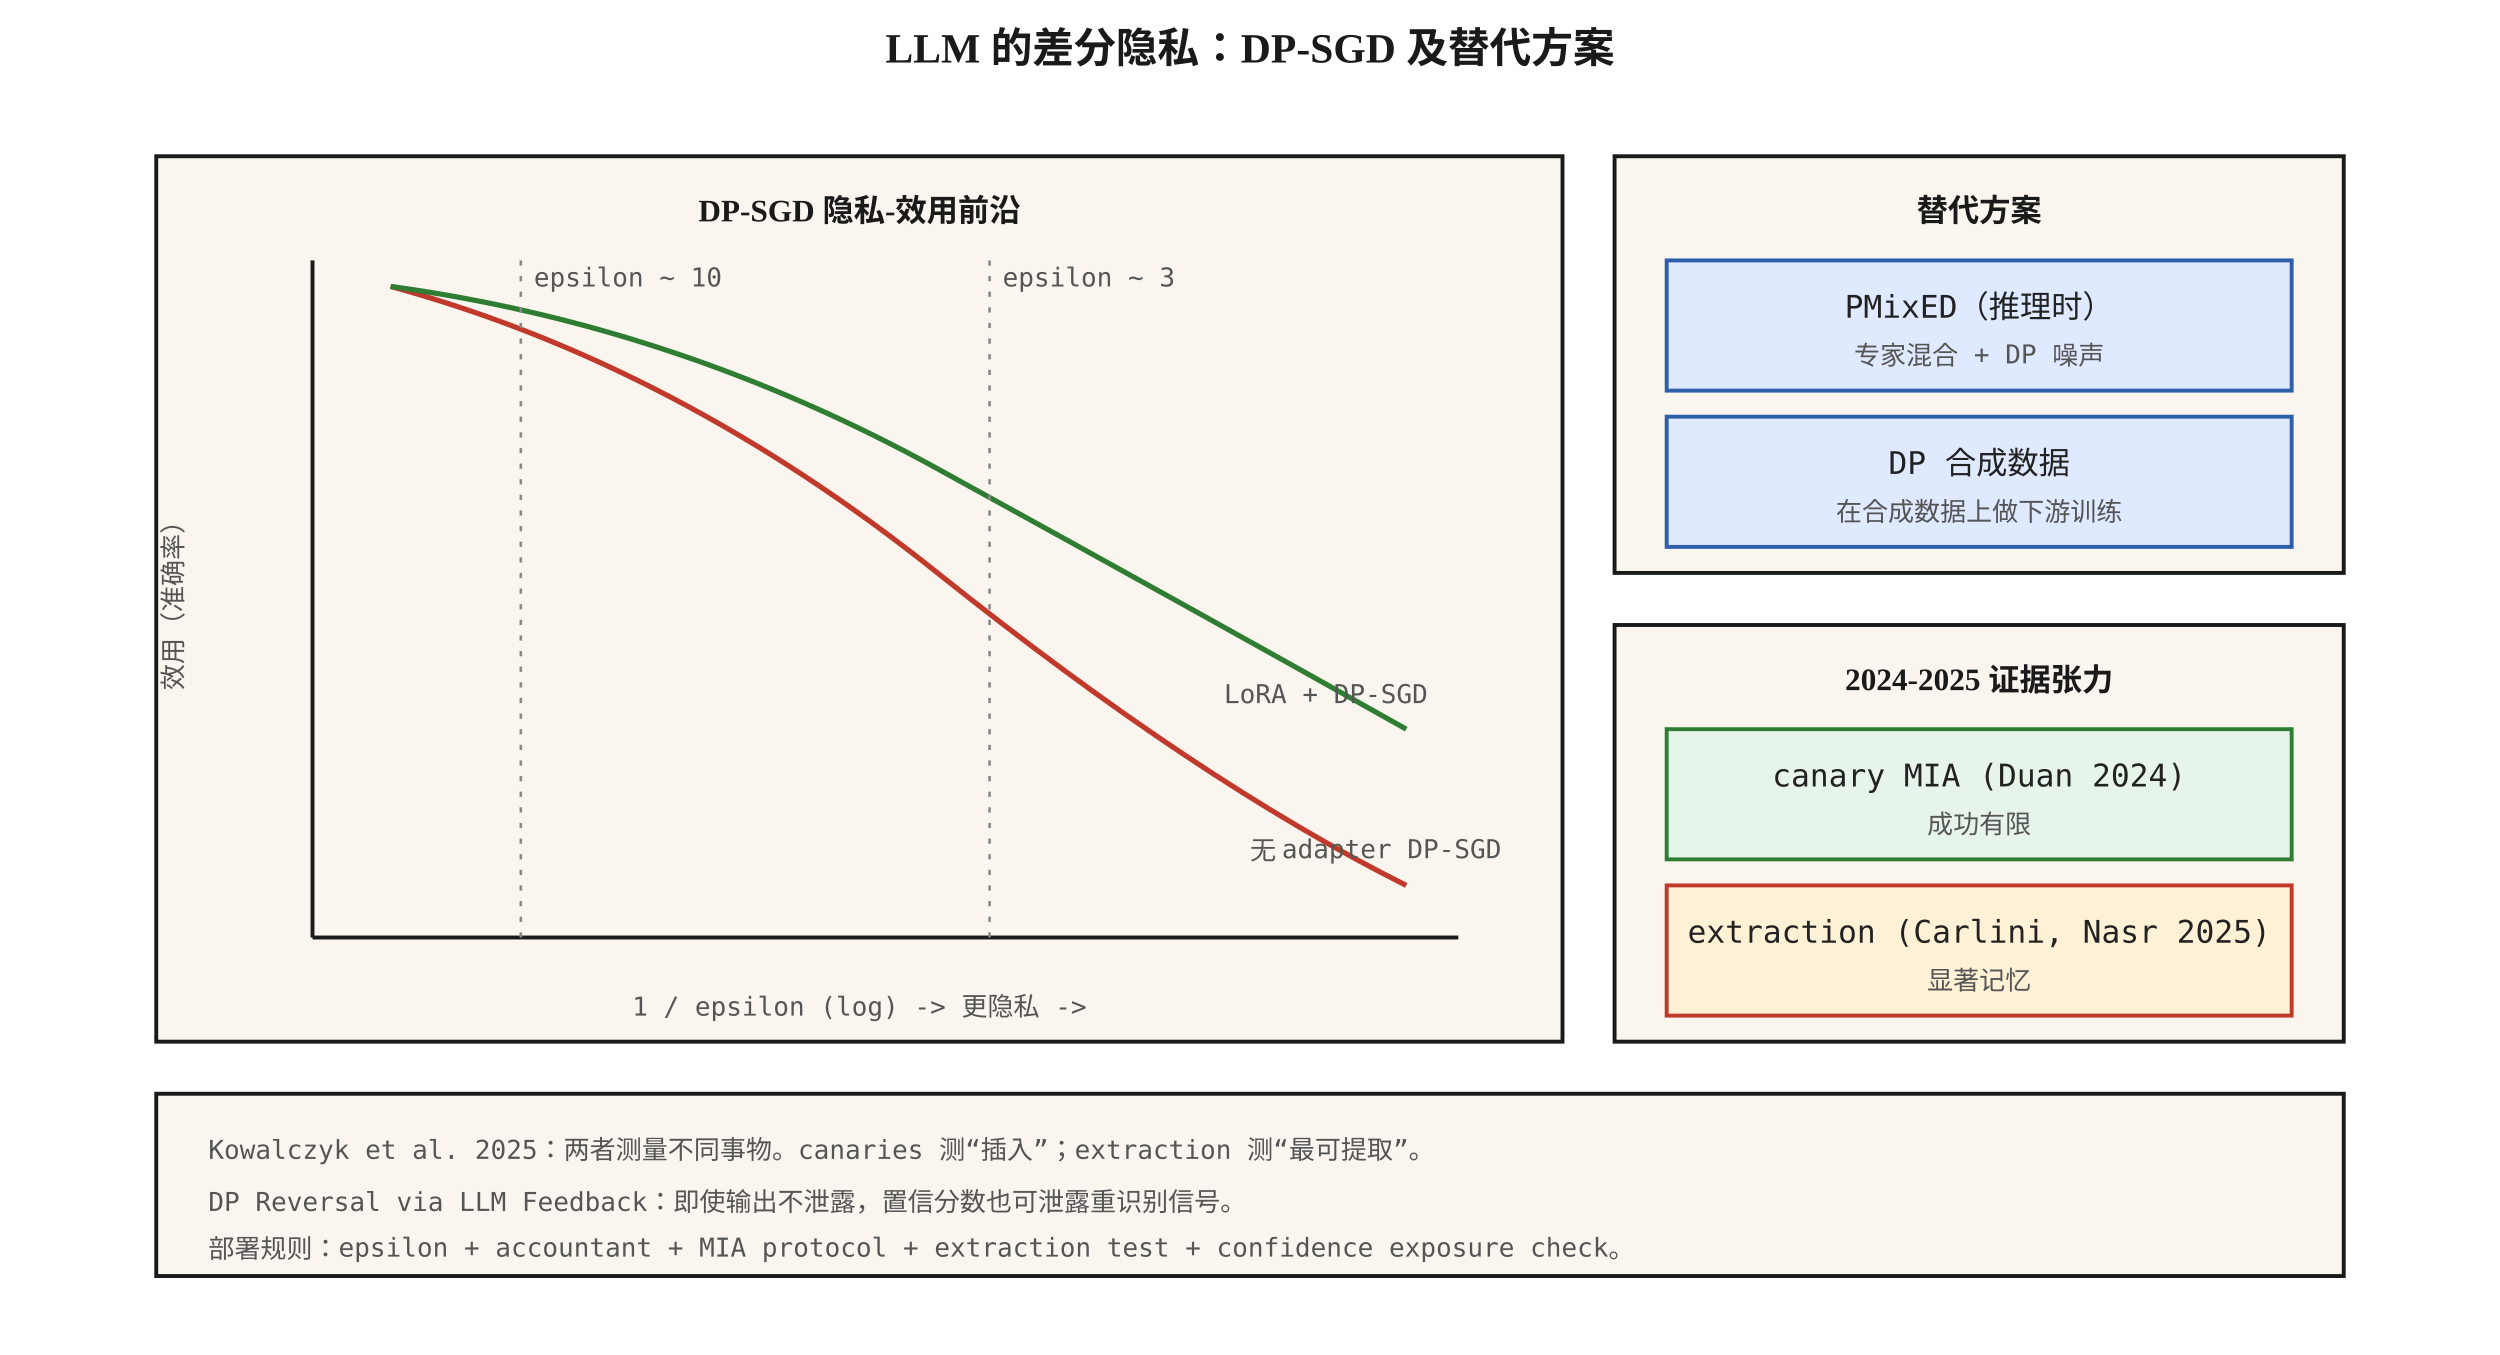
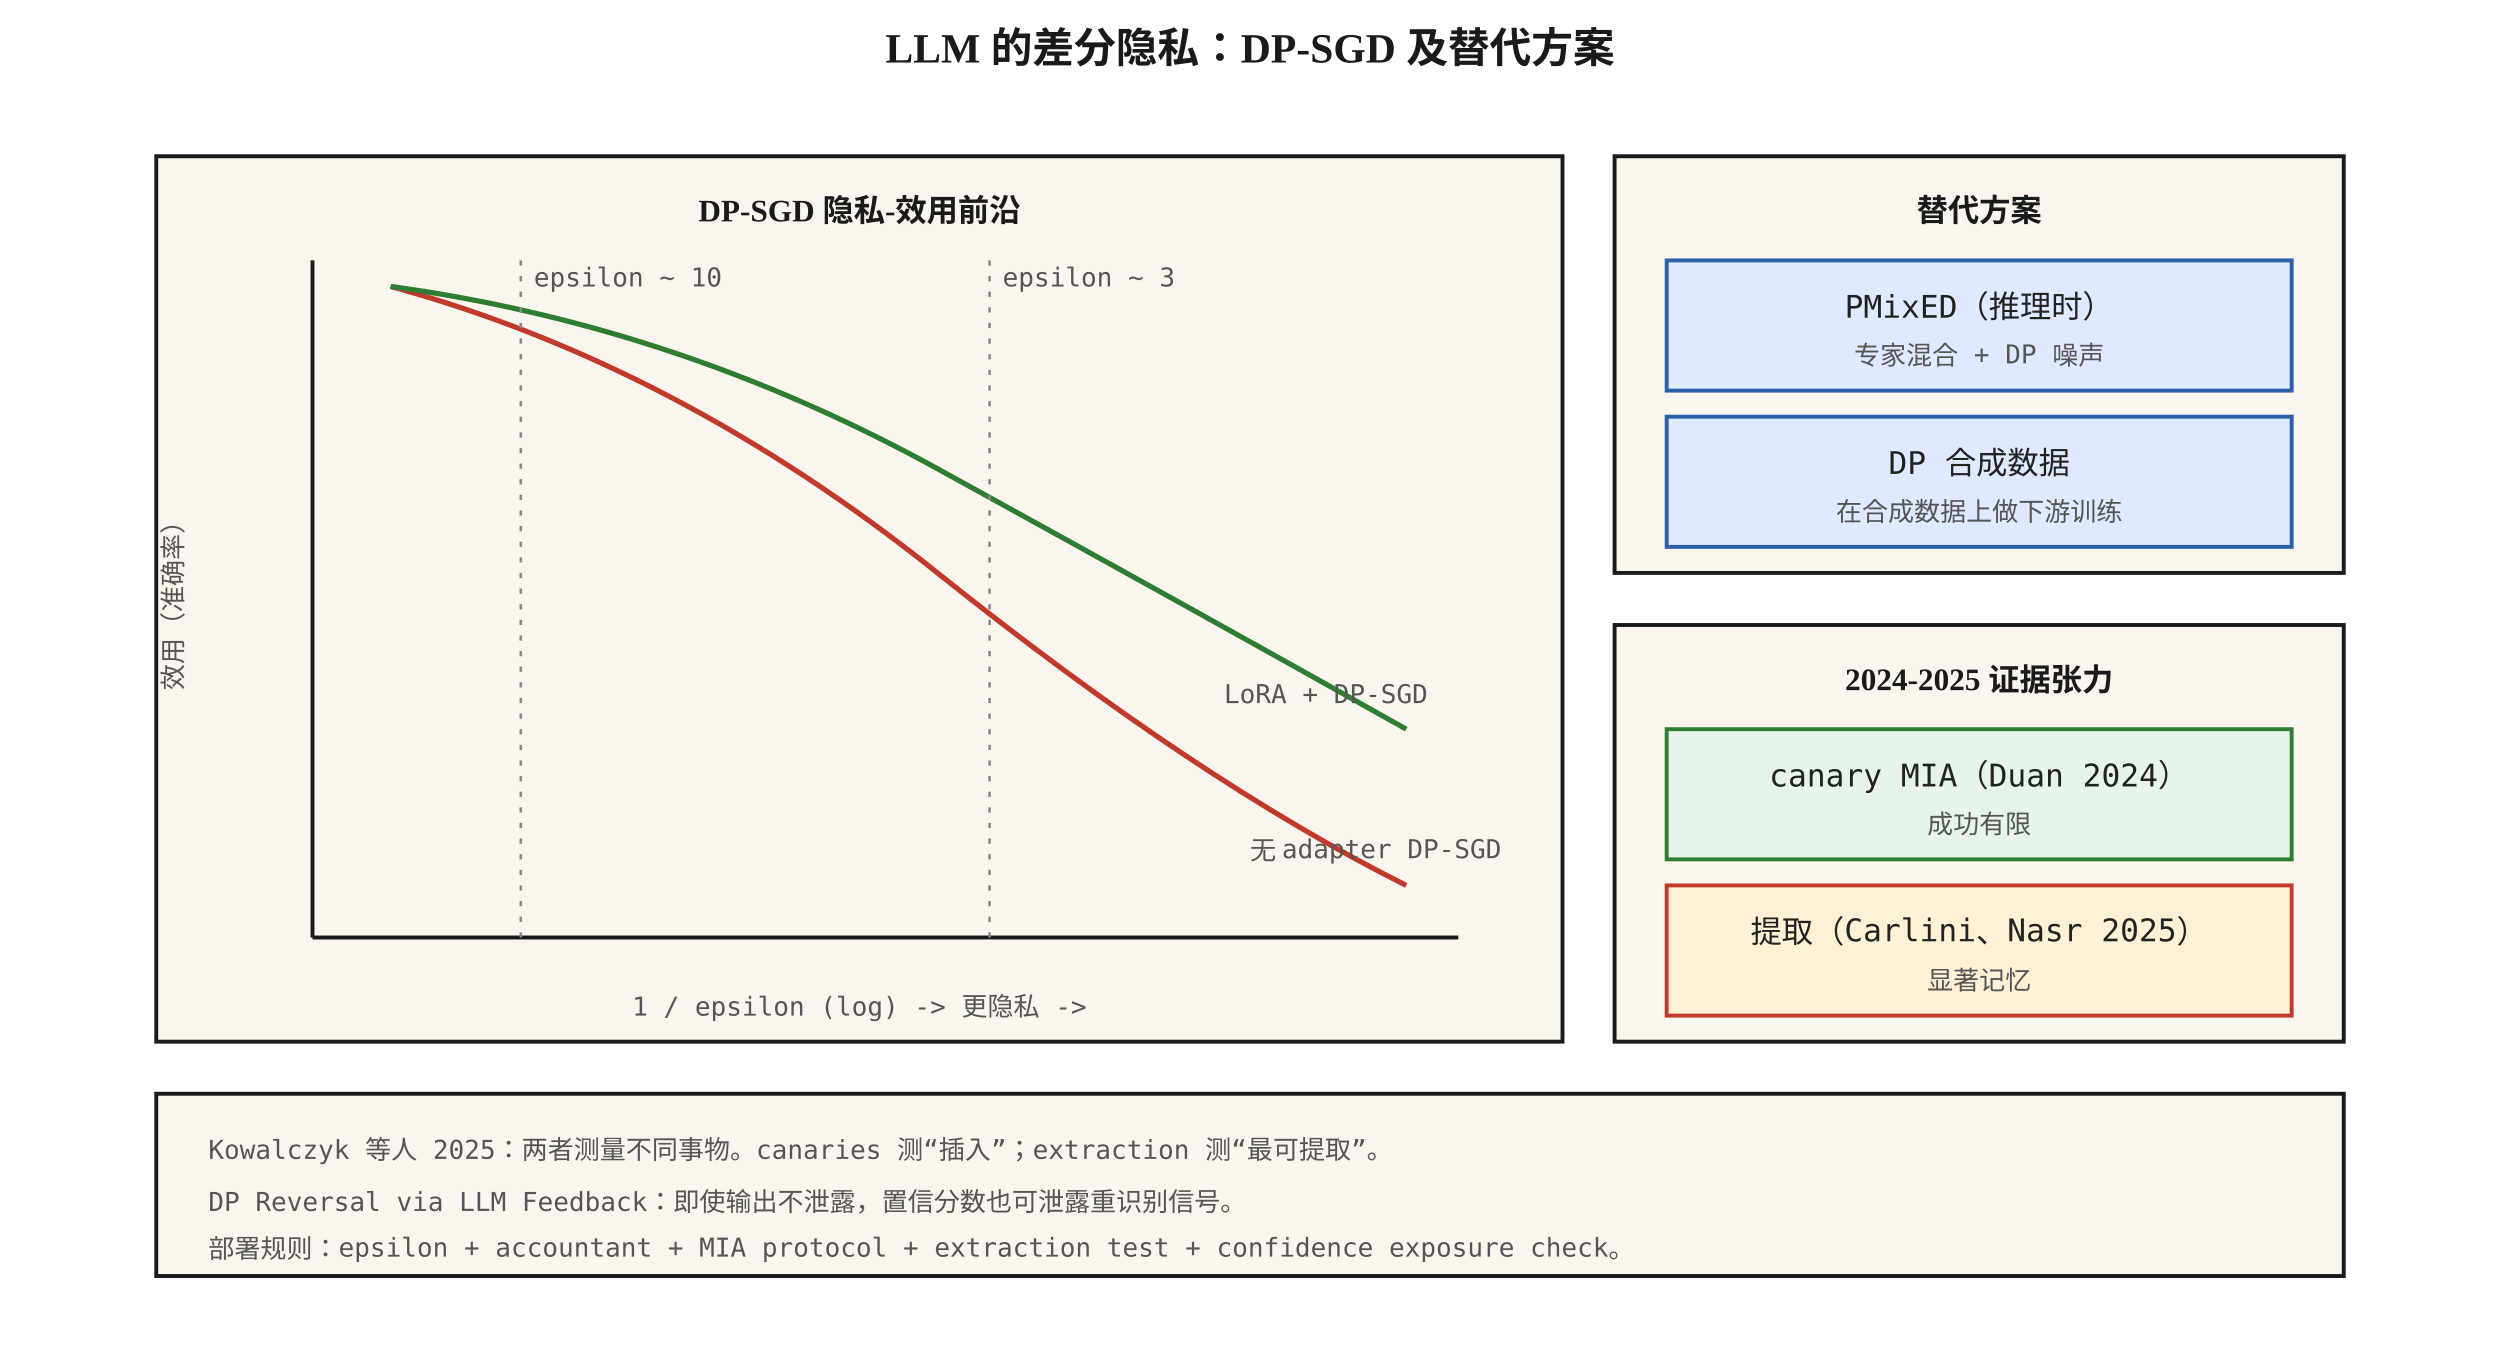
<svg xmlns="http://www.w3.org/2000/svg" viewBox="0 0 960 520" font-family="Georgia, 'Times New Roman', serif">
  <defs>
    <style>
      .box { fill: #faf6ef; stroke: #1a1a1a; stroke-width: 1.5; }
      .hot { fill: #fff1d6; stroke: #c0392b; stroke-width: 1.5; }
      .cool { fill: #e6f4ea; stroke: #2e7d32; stroke-width: 1.5; }
      .cold { fill: #dfe9ff; stroke: #2c5ea9; stroke-width: 1.5; }
      .axis { stroke: #1a1a1a; stroke-width: 1.5; fill: none; }
      .curve { stroke-width: 2.0; fill: none; }
      .step { font-size: 12px; font-family: 'Menlo', monospace; fill: #222; }
      .small { font-size: 10px; font-family: 'Menlo', monospace; fill: #555; }
      .caption { font-size: 11px; fill: #555; font-style: italic; }
      .title { font-size: 16px; font-weight: 700; fill: #1a1a1a; }
      .head { font-size: 12px; font-weight: 700; fill: #1a1a1a; }
    </style>
  </defs>
  <text x="480" y="24" text-anchor="middle" class="title">LLM 的差分隐私：DP-SGD 及替代方案</text>
  <rect x="60" y="60" width="540" height="340" class="box" />
  <text x="330" y="85" text-anchor="middle" class="head">DP-SGD 隐私-效用前沿</text>
  <line x1="120" y1="360" x2="560" y2="360" class="axis" />
  <line x1="120" y1="360" x2="120" y2="100" class="axis" />
  <text x="330" y="390" text-anchor="middle" class="small">1 / epsilon (log) -&gt; 更隐私 -&gt;</text>
  <text x="70" y="230" text-anchor="middle" class="small" transform="rotate(-90 70 230)">效用（准确率）</text>
  <path d="M 150 110 Q 260 140 360 220 T 540 340" class="curve" stroke="#c0392b" />
  <text x="480" y="330" class="small" fill="#c0392b">无 adapter DP-SGD</text>
  <path d="M 150 110 Q 260 125 360 180 T 540 280" class="curve" stroke="#2e7d32" />
  <text x="470" y="270" class="small" fill="#2e7d32">LoRA + DP-SGD</text>
  <line x1="200" y1="100" x2="200" y2="360" stroke="#888" stroke-dasharray="2 4" />
  <text x="205" y="110" class="small" fill="#888">epsilon ~ 10</text>
  <line x1="380" y1="100" x2="380" y2="360" stroke="#888" stroke-dasharray="2 4" />
  <text x="385" y="110" class="small" fill="#888">epsilon ~ 3</text>
  <rect x="620" y="60" width="280" height="160" class="box" />
  <text x="760" y="85" text-anchor="middle" class="head">替代方案</text>
  <rect x="640" y="100" width="240" height="50" class="cold" />
  <text x="760" y="122" text-anchor="middle" class="step">PMixED（推理时）</text>
  <text x="760" y="140" text-anchor="middle" class="small">专家混合 + DP 噪声</text>
  <rect x="640" y="160" width="240" height="50" class="cold" />
  <text x="760" y="182" text-anchor="middle" class="step">DP 合成数据</text>
  <text x="760" y="200" text-anchor="middle" class="small">在合成数据上做下游训练</text>
  <rect x="620" y="240" width="280" height="160" class="box" />
  <text x="760" y="265" text-anchor="middle" class="head">2024-2025 证据张力</text>
  <rect x="640" y="280" width="240" height="50" class="cool" />
-   <text x="760" y="302" text-anchor="middle" class="step">canary MIA (Duan 2024)</text>
+   <text x="760" y="302" text-anchor="middle" class="step">canary MIA（Duan 2024）</text>
  <text x="760" y="320" text-anchor="middle" class="small">成功有限</text>
  <rect x="640" y="340" width="240" height="50" class="hot" />
-   <text x="760" y="362" text-anchor="middle" class="step">extraction (Carlini, Nasr 2025)</text>
+   <text x="760" y="362" text-anchor="middle" class="step">提取（Carlini、Nasr 2025）</text>
  <text x="760" y="380" text-anchor="middle" class="small">显著记忆</text>
  <rect x="60" y="420" width="840" height="70" class="box" />
-   <text x="80" y="445" class="small">Kowalczyk et al. 2025：两者测量不同事物。canaries 测“插入”；extraction 测“最可提取”。</text>
+   <text x="80" y="445" class="small">Kowalczyk 等人 2025：两者测量不同事物。canaries 测“插入”；extraction 测“最可提取”。</text>
  <text x="80" y="465" class="small">DP Reversal via LLM Feedback：即使输出不泄露，置信分数也可泄露重识别信号。</text>
  <text x="80" y="483" class="small">部署规则：epsilon + accountant + MIA protocol + extraction test + confidence exposure check。</text>
</svg>
